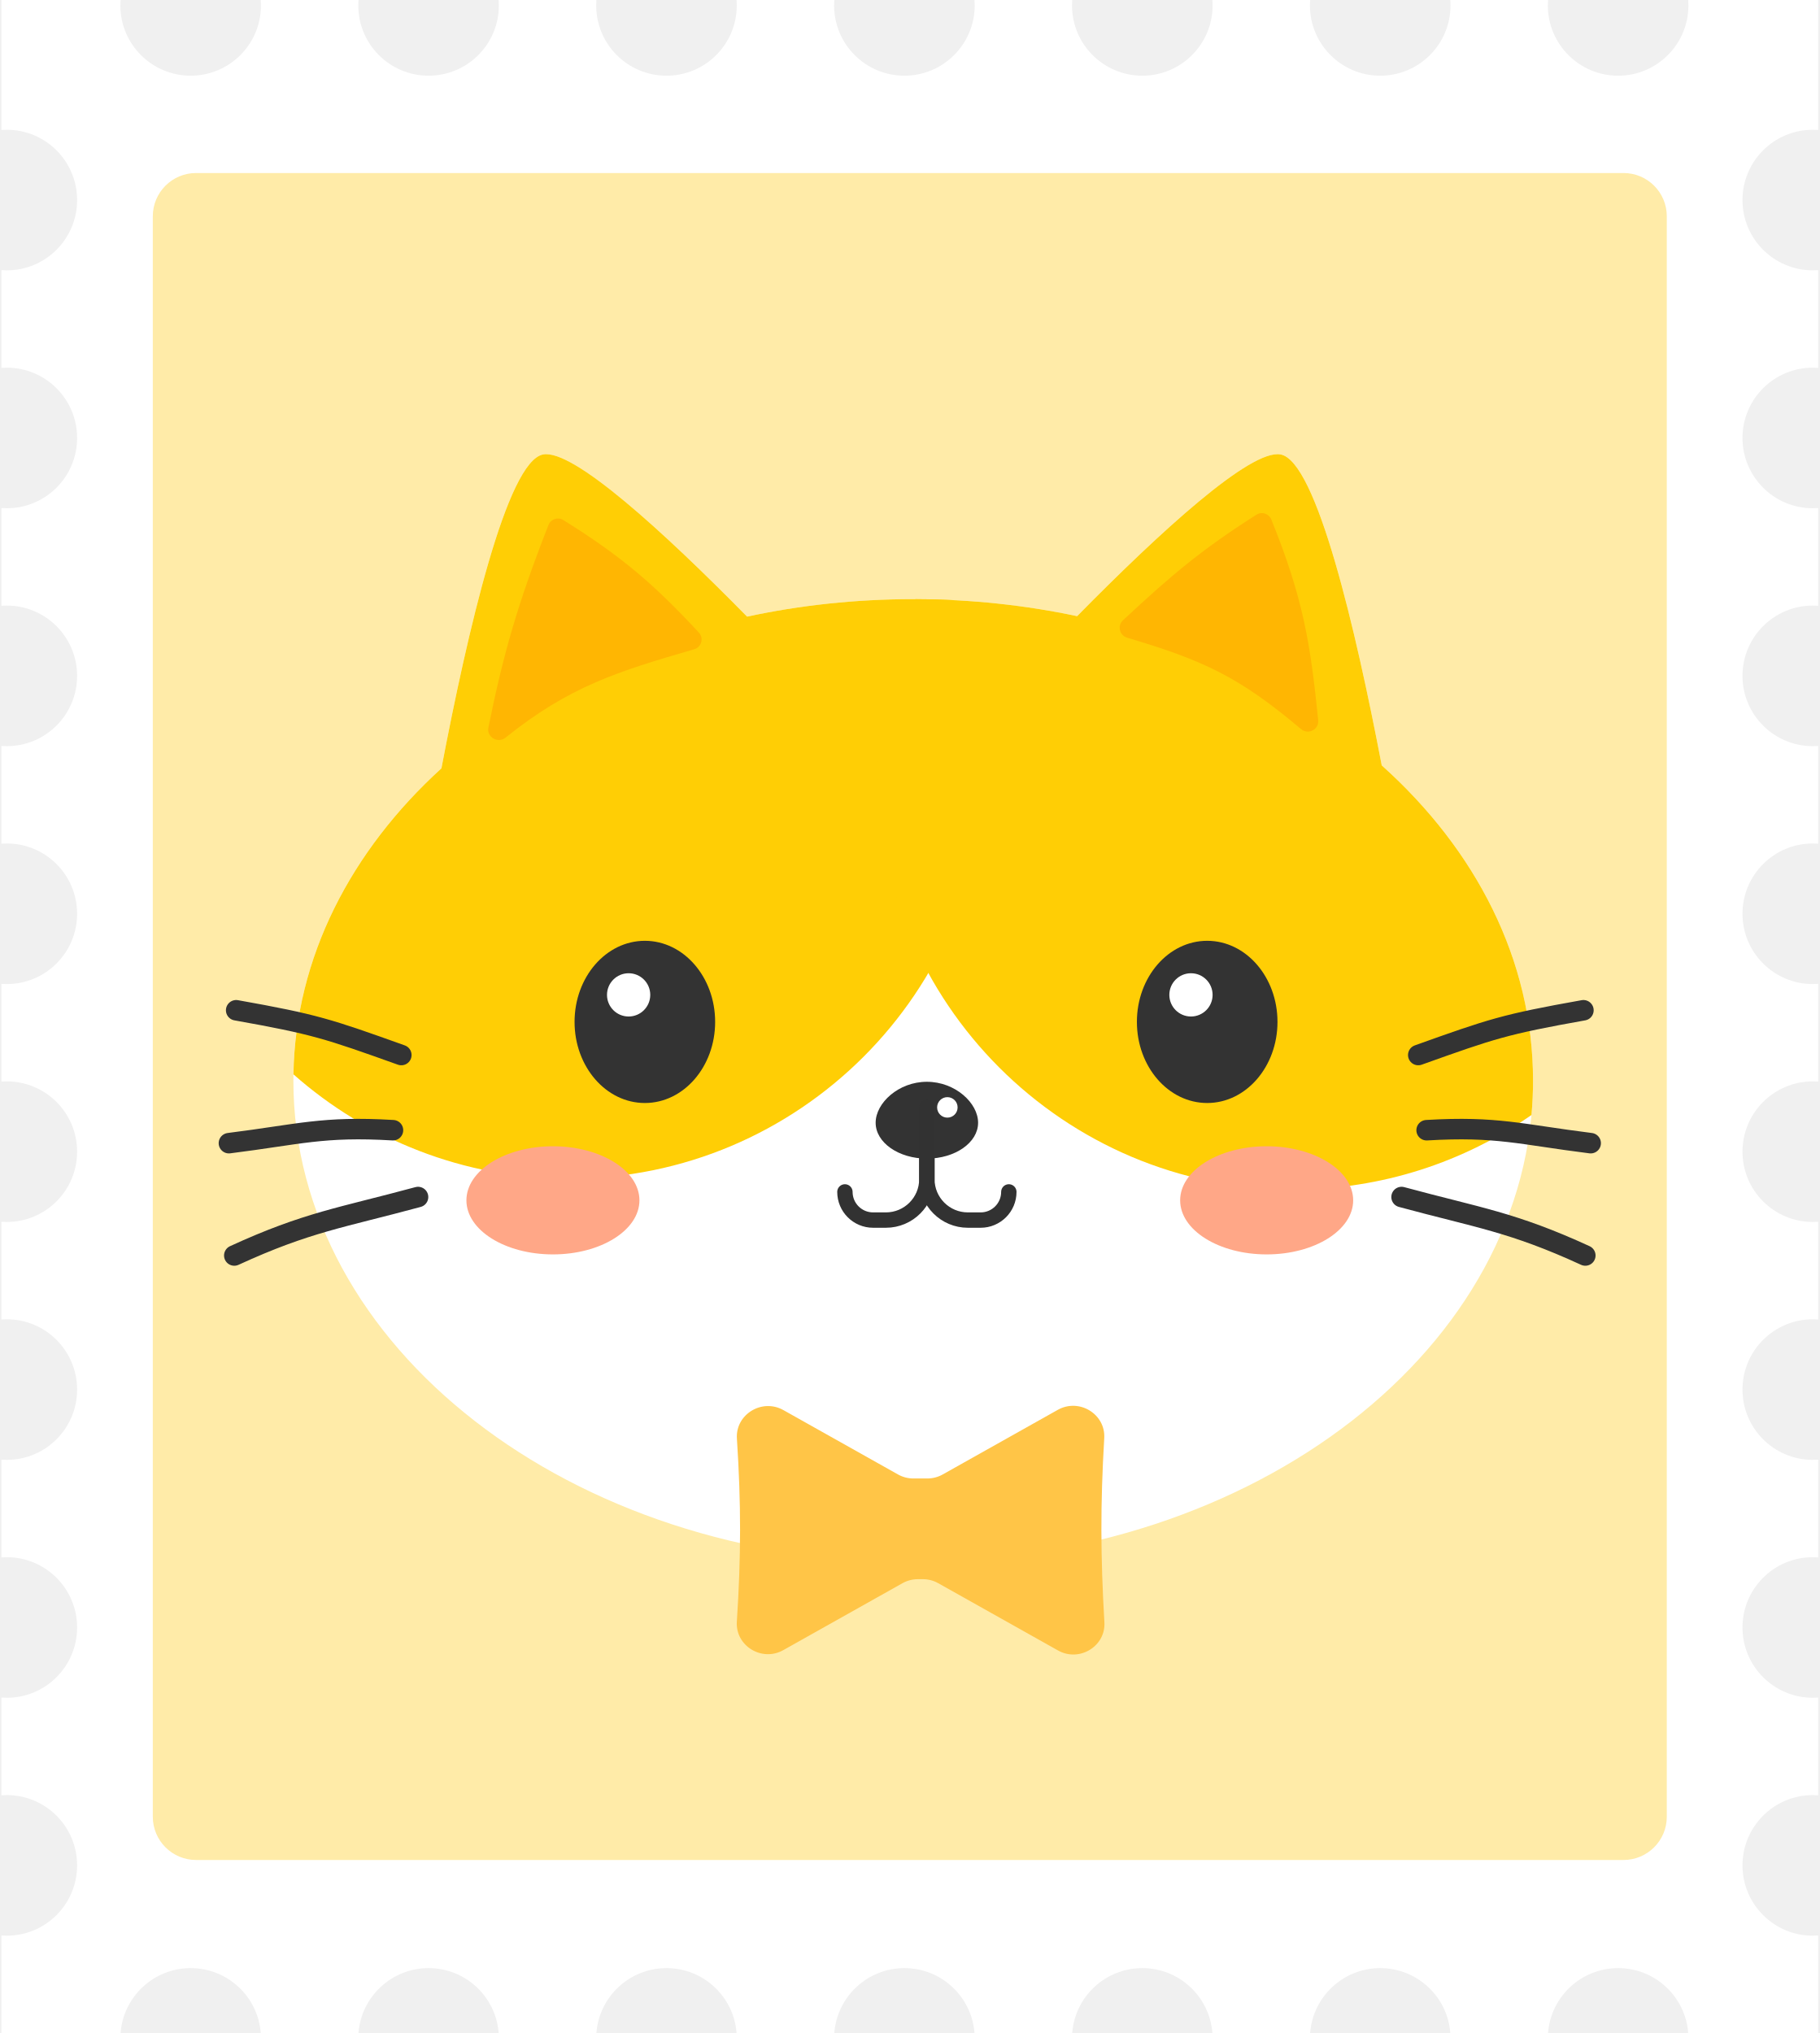
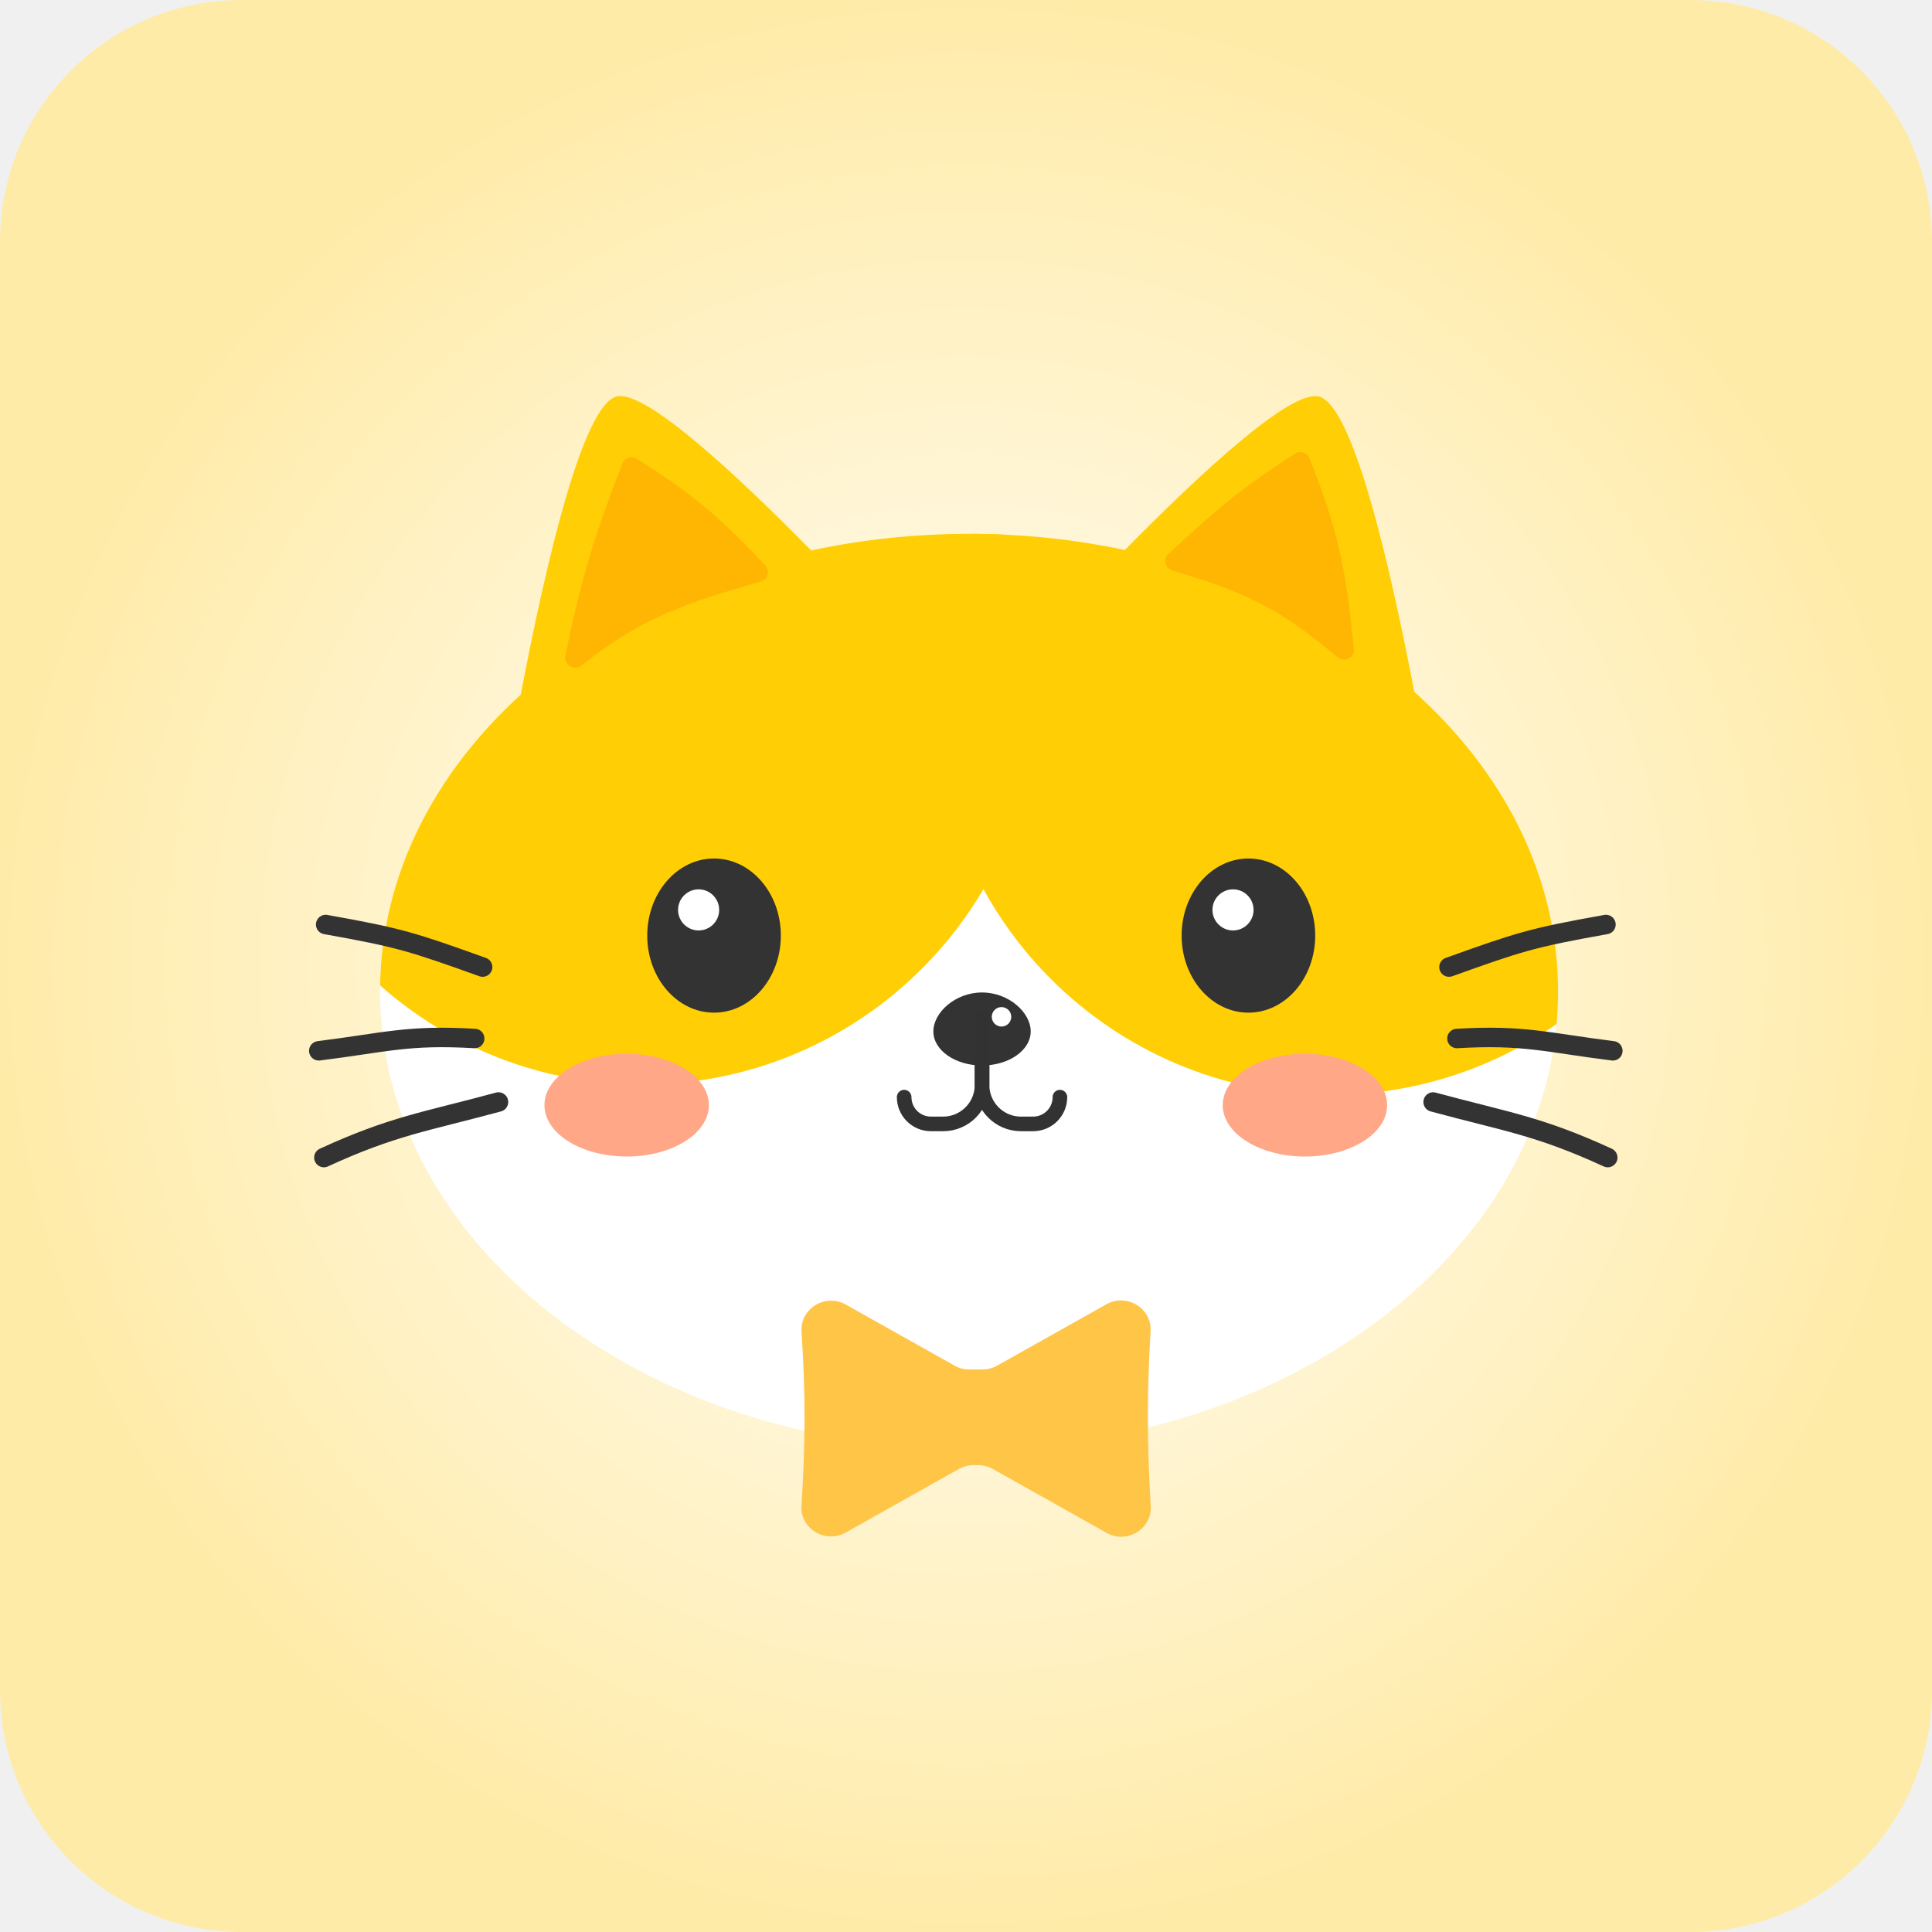
- <svg xmlns="http://www.w3.org/2000/svg" width="716" height="800" viewBox="0 0 716 800" fill="none">
+ <svg xmlns="http://www.w3.org/2000/svg" width="800" height="800" viewBox="0 0 800 800" fill="none">
  <g clip-path="url(#clip0_646_5466)">
-     <path d="M75.023 29.787C90.299 29.787 102.682 17.404 102.682 2.128C102.682 1.412 102.655 0.702 102.602 0H141.061C141.007 0.702 140.98 1.412 140.98 2.128C140.98 17.404 153.364 29.787 168.64 29.787C183.916 29.787 196.299 17.404 196.299 2.128C196.299 1.412 196.272 0.702 196.219 0H234.678C234.624 0.702 234.597 1.412 234.597 2.128C234.597 17.404 246.981 29.787 262.257 29.787C277.533 29.787 289.916 17.404 289.916 2.128C289.916 1.412 289.889 0.702 289.836 0H328.295C328.241 0.702 328.214 1.412 328.214 2.128C328.214 17.404 340.598 29.787 355.874 29.787C371.15 29.787 383.533 17.404 383.533 2.128C383.533 1.412 383.506 0.702 383.453 0H421.912C421.859 0.702 421.831 1.412 421.831 2.128C421.831 17.404 434.214 29.787 449.491 29.787C464.767 29.787 477.15 17.404 477.15 2.128C477.15 1.412 477.125 0.702 477.07 0H515.529C515.474 0.702 515.448 1.412 515.448 2.128C515.448 17.404 527.831 29.787 543.108 29.787C558.384 29.787 570.767 17.404 570.767 2.128C570.767 1.412 570.742 0.702 570.687 0H609.146C609.091 0.702 609.065 1.412 609.065 2.128C609.065 17.404 621.448 29.787 636.725 29.787C652.001 29.787 664.384 17.404 664.384 2.128C664.384 1.412 664.359 0.702 664.304 0H715.448V51.144C714.746 51.091 714.036 51.064 713.321 51.064C698.044 51.064 685.661 63.447 685.661 78.723C685.661 94 698.044 106.383 713.321 106.383C714.036 106.383 714.746 106.356 715.448 106.303V144.761C714.746 144.708 714.036 144.681 713.321 144.681C698.044 144.681 685.661 157.064 685.661 172.34C685.661 187.617 698.044 200 713.321 200C714.036 200 714.746 199.973 715.448 199.92V238.378C714.746 238.325 714.036 238.298 713.321 238.298C698.044 238.298 685.661 250.681 685.661 265.957C685.661 281.234 698.044 293.617 713.321 293.617C714.036 293.617 714.746 293.59 715.448 293.537V331.995C714.746 331.942 714.036 331.915 713.321 331.915C698.044 331.915 685.661 344.298 685.661 359.574C685.661 374.851 698.044 387.234 713.321 387.234C714.036 387.234 714.746 387.207 715.448 387.154V425.613C714.746 425.557 714.036 425.532 713.321 425.532C698.044 425.532 685.661 437.915 685.661 453.191C685.661 468.468 698.044 480.851 713.321 480.851C714.036 480.851 714.746 480.826 715.448 480.77V519.23C714.746 519.174 714.036 519.149 713.321 519.149C698.044 519.149 685.661 531.532 685.661 546.809C685.661 562.085 698.044 574.468 713.321 574.468C714.036 574.468 714.746 574.443 715.448 574.387V612.847C714.746 612.791 714.036 612.766 713.321 612.766C698.044 612.766 685.661 625.149 685.661 640.426C685.661 655.702 698.044 668.085 713.321 668.085C714.036 668.085 714.746 668.06 715.448 668.004V706.464C714.746 706.409 714.036 706.383 713.321 706.383C698.044 706.383 685.661 718.766 685.661 734.043C685.661 749.319 698.044 761.702 713.321 761.702C714.036 761.702 714.746 761.677 715.448 761.621V800H664.304C663.219 785.719 651.287 774.468 636.725 774.468C622.163 774.468 610.231 785.719 609.146 800H570.687C569.602 785.719 557.67 774.468 543.108 774.468C528.546 774.468 516.614 785.719 515.529 800H477.07C475.984 785.719 464.053 774.468 449.491 774.468C434.929 774.468 422.999 785.719 421.912 800H383.453C382.366 785.719 370.434 774.468 355.874 774.468C341.314 774.468 329.382 785.719 328.295 800H289.836C288.749 785.719 276.817 774.468 262.257 774.468C247.697 774.468 235.764 785.719 234.678 800H196.219C195.132 785.719 183.2 774.468 168.64 774.468C154.08 774.468 142.147 785.719 141.061 800H102.602C101.515 785.719 89.583 774.468 75.023 774.468C60.463 774.468 48.53 785.719 47.444 800H0.555V761.621C1.257 761.677 1.966 761.702 2.682 761.702C17.958 761.702 30.342 749.319 30.342 734.043C30.342 718.766 17.958 706.383 2.682 706.383C1.966 706.383 1.257 706.409 0.555 706.464V668.004C1.257 668.06 1.966 668.085 2.682 668.085C17.958 668.085 30.342 655.702 30.342 640.426C30.342 625.149 17.958 612.766 2.682 612.766C1.966 612.766 1.257 612.791 0.555 612.847V574.387C1.257 574.443 1.966 574.468 2.682 574.468C17.958 574.468 30.342 562.085 30.342 546.809C30.342 531.532 17.958 519.149 2.682 519.149C1.966 519.149 1.257 519.174 0.555 519.23V480.77C1.257 480.826 1.966 480.851 2.682 480.851C17.958 480.851 30.342 468.468 30.342 453.191C30.342 437.915 17.958 425.532 2.682 425.532C1.966 425.532 1.257 425.557 0.555 425.613V387.154C1.257 387.207 1.966 387.234 2.682 387.234C17.958 387.234 30.342 374.851 30.342 359.574C30.342 344.298 17.958 331.915 2.682 331.915C1.966 331.915 1.257 331.942 0.555 331.995V293.537C1.257 293.59 1.966 293.617 2.682 293.617C17.958 293.617 30.342 281.234 30.342 265.957C30.342 250.681 17.958 238.298 2.682 238.298C1.966 238.298 1.257 238.325 0.555 238.378V199.92C1.257 199.973 1.966 200 2.682 200C17.958 200 30.342 187.617 30.342 172.34C30.342 157.064 17.958 144.681 2.682 144.681C1.966 144.681 1.257 144.708 0.555 144.761V106.303C1.257 106.356 1.966 106.383 2.682 106.383C17.958 106.383 30.342 94 30.342 78.723C30.342 63.447 17.958 51.064 2.682 51.064C1.966 51.064 1.257 51.091 0.555 51.144V0H47.444C47.39 0.702 47.363 1.412 47.363 2.128C47.363 17.404 59.747 29.787 75.023 29.787Z" fill="white" />
-     <path d="M638.852 68.086H77.15C67.75 68.086 60.129 75.707 60.129 85.107V714.894C60.129 724.295 67.75 731.916 77.15 731.916H638.852C648.253 731.916 655.874 724.295 655.874 714.894V85.107C655.874 75.707 648.253 68.086 638.852 68.086Z" fill="#FFEBA8" />
-     <path d="M293.969 242.649C261.037 209.173 225.528 176.662 213.729 178.825C199.482 181.436 183.933 248.553 173.695 302.351C137.372 335.435 115.445 378.348 115.445 425.24C115.445 529.884 224.642 614.714 359.342 614.714C494.041 614.714 603.241 529.884 603.241 425.24C603.241 377.798 580.794 334.43 543.705 301.191C533.467 247.594 518.037 181.417 503.892 178.825C492.118 176.667 456.718 209.052 423.838 242.461C403.294 238.096 381.669 235.766 359.342 235.766C336.698 235.766 314.774 238.164 293.969 242.649Z" fill-rule="evenodd" clip-rule="evenodd" fill="white" />
-     <path d="M223.959 463.829C314.439 463.829 387.788 390.48 387.788 299.999C387.788 277.346 383.191 255.767 374.878 236.144C369.742 235.893 364.563 235.766 359.345 235.766C336.701 235.766 314.777 238.164 293.972 242.649C261.039 209.173 225.531 176.662 213.732 178.825C199.485 181.436 183.936 248.553 173.698 302.351C138.016 334.852 116.226 376.838 115.469 422.762C144.364 448.318 182.35 463.829 223.959 463.829Z" fill-rule="evenodd" clip-rule="evenodd" fill="#FFCE05" />
-     <path d="M602.63 438.757C576.102 457.242 543.851 468.084 509.064 468.084C418.583 468.084 345.234 394.735 345.234 304.255C345.234 279.805 350.59 256.606 360.193 235.767C382.219 235.825 403.556 238.152 423.84 242.461C456.719 209.052 492.119 176.667 503.894 178.825C518.039 181.417 533.468 247.594 543.707 301.191C580.796 334.43 603.243 377.798 603.243 425.24C603.243 429.782 603.034 434.289 602.63 438.757Z" fill-rule="evenodd" clip-rule="evenodd" fill="#FFCE05" />
-     <path d="M558.078 415.165C587.04 404.807 592.061 403.075 623.07 397.547" stroke-width="8.063" stroke-linecap="round" stroke-linejoin="round" stroke="#333333" />
-     <path d="M551.508 471.039C581.589 479.192 595.121 480.856 623.814 494.048" stroke-width="8.063" stroke-linecap="round" stroke-linejoin="round" stroke="#333333" />
-     <path d="M561.367 444.744C589.065 443.114 598.265 446.382 625.925 449.846" stroke-width="8.063" stroke-linecap="round" stroke-linejoin="round" stroke="#333333" />
-     <path d="M157.92 415.165C128.96 404.807 123.941 403.075 92.93 397.547" stroke-width="8.063" stroke-linecap="round" stroke-linejoin="round" stroke="#333333" />
-     <path d="M164.497 471.039C134.415 479.192 120.882 480.856 92.191 494.048" stroke-width="8.063" stroke-linecap="round" stroke-linejoin="round" stroke="#333333" />
-     <path d="M154.636 444.744C126.937 443.114 117.738 446.382 90.078 449.846" stroke-width="8.063" stroke-linecap="round" stroke-linejoin="round" stroke="#333333" />
-     <path d="M384.876 441.811C384.876 449.607 375.851 455.922 364.719 455.922C353.587 455.922 344.562 449.607 344.562 441.811C344.562 434.019 353.587 425.688 364.719 425.688C375.851 425.688 384.876 434.019 384.876 441.811Z" fill="#333333" />
-     <path d="M364.72 435.766V463.987C364.72 472.893 357.5 480.11 348.594 480.11H343.555C337.432 480.11 332.469 475.149 332.469 469.025" stroke-width="6.047" stroke-linecap="round" stroke-linejoin="round" stroke="#323232" />
-     <path d="M364.719 435.766V463.987C364.719 472.893 371.938 480.11 380.844 480.11H385.883C392.006 480.11 396.97 475.149 396.97 469.025" stroke-width="6.047" stroke-linecap="round" stroke-linejoin="round" stroke="#323232" />
-     <path d="M372.781 439.797C375.008 439.797 376.813 437.992 376.813 435.766C376.813 433.539 375.008 431.734 372.781 431.734C370.555 431.734 368.75 433.539 368.75 435.766C368.75 437.992 370.555 439.797 372.781 439.797Z" fill="white" />
+     <path d="M777.143 0H22.857C10.233 0 0 9.184 0 20.513V779.487C0 790.816 10.233 800 22.857 800H777.143C789.767 800 800 790.816 800 779.487V20.513C800 9.184 789.767 0 777.143 0Z" fill="url(#paint0_radial_646_5466)" />
+     <path d="M335.891 227.926C302.959 194.45 267.45 161.94 255.651 164.102C241.404 166.713 225.854 233.831 215.617 287.628C179.294 320.712 157.367 363.626 157.367 410.517C157.367 515.162 266.564 599.992 401.264 599.992C535.963 599.992 645.163 515.162 645.163 410.517C645.163 363.076 622.716 319.707 585.627 286.469C575.388 232.871 559.959 166.695 545.814 164.102C534.04 161.944 498.64 194.329 465.76 227.739C445.216 223.374 423.591 221.043 401.264 221.043C378.62 221.043 356.696 223.441 335.891 227.926Z" fill-rule="evenodd" clip-rule="evenodd" fill="white" />
+     <path d="M265.88 449.106C356.361 449.106 429.71 375.758 429.71 285.277C429.71 262.623 425.113 241.045 416.8 221.421C411.664 221.171 406.485 221.043 401.267 221.043C378.623 221.043 356.699 223.441 335.894 227.926C302.961 194.45 267.453 161.94 255.654 164.102C241.407 166.713 225.857 233.831 215.62 287.628C179.937 320.129 158.148 362.115 157.391 408.04C186.286 433.596 224.272 449.106 265.88 449.106Z" fill-rule="evenodd" clip-rule="evenodd" fill="#FFCE05" />
+     <path d="M644.552 424.034C618.024 442.519 585.773 453.362 550.986 453.362C460.505 453.362 387.156 380.013 387.156 289.532C387.156 265.082 392.512 241.883 402.115 221.045C424.14 221.103 445.478 223.429 465.762 227.739C498.641 194.329 534.041 161.944 545.816 164.102C559.961 166.695 575.39 232.871 585.629 286.469C622.718 319.707 645.165 363.076 645.165 410.517C645.165 415.06 644.956 419.566 644.552 424.034Z" fill-rule="evenodd" clip-rule="evenodd" fill="#FFCE05" />
+     <path d="M600 400.443C628.962 390.085 633.983 388.352 664.991 382.824" stroke-width="8.063" stroke-linecap="round" stroke-linejoin="round" stroke="#333333" />
+     <path d="M593.43 456.316C623.511 464.47 637.042 466.133 665.736 479.325" stroke-width="8.063" stroke-linecap="round" stroke-linejoin="round" stroke="#333333" />
+     <path d="M603.289 430.021C630.987 428.392 640.187 431.66 667.847 435.123" stroke-width="8.063" stroke-linecap="round" stroke-linejoin="round" stroke="#333333" />
+     <path d="M199.842 400.443C170.882 390.085 165.863 388.352 134.852 382.824" stroke-width="8.063" stroke-linecap="round" stroke-linejoin="round" stroke="#333333" />
+     <path d="M206.418 456.316C176.337 464.47 162.803 466.133 134.113 479.325" stroke-width="8.063" stroke-linecap="round" stroke-linejoin="round" stroke="#333333" />
+     <path d="M196.557 430.021C168.859 428.392 159.66 431.66 132 435.123" stroke-width="8.063" stroke-linecap="round" stroke-linejoin="round" stroke="#333333" />
+     <path d="M426.798 427.088C426.798 434.884 417.773 441.199 406.641 441.199C395.509 441.199 386.484 434.884 386.484 427.088C386.484 419.297 395.509 410.965 406.641 410.965C417.773 410.965 426.798 419.297 426.798 427.088Z" fill="#333333" />
+     <path d="M406.642 421.043V449.264C406.642 458.171 399.422 465.388 390.516 465.388H385.477C379.354 465.388 374.391 460.426 374.391 454.303" stroke-width="6.047" stroke-linecap="round" stroke-linejoin="round" stroke="#323232" />
+     <path d="M406.641 421.043V449.264C406.641 458.171 413.86 465.388 422.766 465.388H427.805C433.928 465.388 438.892 460.426 438.892 454.303" stroke-width="6.047" stroke-linecap="round" stroke-linejoin="round" stroke="#323232" />
+     <path d="M414.703 425.074C416.93 425.074 418.735 423.27 418.735 421.043C418.735 418.817 416.93 417.012 414.703 417.012C412.477 417.012 410.672 418.817 410.672 421.043C410.672 423.27 412.477 425.074 414.703 425.074Z" fill="white" />
    <g style="mix-blend-mode:multiply">
-       <path d="M192.175 286.304C198.127 256.851 203.889 237.041 215.82 206.577C216.73 204.253 219.53 203.314 221.649 204.633C244.763 219.021 257.478 230.044 275.008 248.917C277.039 251.103 276.035 254.656 273.17 255.488C242.843 264.292 223.998 270.149 198.919 290.271C195.923 292.675 191.414 290.069 192.175 286.304Z" fill="#FFCE05" fill-opacity="0.6" />
-       <path d="M518.708 283.438C515.67 253.244 512.78 235.292 500.24 204.393C499.304 202.09 496.508 201.195 494.41 202.529C473.453 215.858 461.491 225.753 441.865 244.103C439.589 246.232 440.499 250.032 443.487 250.924C473.261 259.808 487.351 266.13 511.959 286.915C514.755 289.276 519.074 287.078 518.708 283.438Z" fill="#FFCE05" fill-opacity="0.6" />
+       <path d="M234.097 271.582C240.049 242.128 245.81 222.319 257.742 191.854C258.652 189.53 261.452 188.591 263.57 189.91C286.685 204.299 299.399 215.321 316.93 234.194C318.961 236.38 317.957 239.933 315.092 240.765C284.765 249.569 265.92 255.426 240.841 275.548C237.845 277.952 233.336 275.347 234.097 271.582Z" fill="#FFCE05" fill-opacity="0.6" />
+       <path d="M560.63 268.715C557.592 238.521 554.702 220.57 542.162 189.67C541.226 187.368 538.43 186.472 536.332 187.806C515.375 201.135 503.413 211.031 483.787 229.38C481.511 231.509 482.421 235.31 485.409 236.201C515.183 245.086 529.272 251.408 553.881 272.192C556.677 274.553 560.996 272.355 560.63 268.715Z" fill="#FFCE05" fill-opacity="0.6" />
    </g>
-     <path d="M253.746 434.041C269.021 434.041 281.405 419.752 281.405 402.126C281.405 384.5 269.021 370.211 253.746 370.211C238.47 370.211 226.086 384.5 226.086 402.126C226.086 419.752 238.47 434.041 253.746 434.041Z" fill="#333333" />
-     <path d="M247.362 400.002C252.062 400.002 255.873 396.191 255.873 391.491C255.873 386.791 252.062 382.98 247.362 382.98C242.662 382.98 238.852 386.791 238.852 391.491C238.852 396.191 242.662 400.002 247.362 400.002Z" fill="white" />
-     <path d="M475.023 434.041C490.299 434.041 502.682 419.752 502.682 402.126C502.682 384.5 490.299 370.211 475.023 370.211C459.747 370.211 447.363 384.5 447.363 402.126C447.363 419.752 459.747 434.041 475.023 434.041Z" fill="#333333" />
-     <path d="M468.64 400.002C473.34 400.002 477.15 396.191 477.15 391.491C477.15 386.791 473.34 382.98 468.64 382.98C463.939 382.98 460.129 386.791 460.129 391.491C460.129 396.191 463.939 400.002 468.64 400.002Z" fill="white" />
-     <path d="M370.943 580.216C369.108 581.246 367.026 581.79 364.907 581.79H359.405C357.286 581.79 355.204 581.246 353.369 580.216L308.265 554.884C299.814 550.139 289.351 556.616 289.968 566.088C291.651 591.931 291.618 612.314 289.94 638.161C289.325 647.624 299.777 654.084 308.22 649.339L355.132 622.995C356.967 621.965 359.048 621.42 361.168 621.42H363.145C365.264 621.42 367.345 621.965 369.18 622.995L416.322 649.467C424.72 654.186 435.127 647.82 434.574 638.403C433.05 612.373 432.978 591.914 434.514 565.897C435.071 556.458 424.644 550.058 416.227 554.786L370.943 580.216Z" fill="#FFC547" />
-     <path d="M217.574 493.616C236.375 493.616 251.616 484.09 251.616 472.339C251.616 460.588 236.375 451.062 217.574 451.062C198.773 451.062 183.531 460.588 183.531 472.339C183.531 484.09 198.773 493.616 217.574 493.616Z" fill="#FFA787" />
-     <path d="M498.425 493.616C517.227 493.616 532.468 484.09 532.468 472.339C532.468 460.588 517.227 451.062 498.425 451.062C479.624 451.062 464.383 460.588 464.383 472.339C464.383 484.09 479.624 493.616 498.425 493.616Z" fill="#FFA787" />
+     <path d="M295.667 419.318C310.943 419.318 323.327 405.029 323.327 387.403C323.327 369.777 310.943 355.488 295.667 355.488C280.391 355.488 268.008 369.777 268.008 387.403C268.008 405.029 280.391 419.318 295.667 419.318Z" fill="#333333" />
+     <path d="M289.284 385.279C293.984 385.279 297.795 381.469 297.795 376.768C297.795 372.068 293.984 368.258 289.284 368.258C284.584 368.258 280.773 372.068 280.773 376.768C280.773 381.469 284.584 385.279 289.284 385.279Z" fill="white" />
+     <path d="M516.945 419.318C532.221 419.318 544.604 405.029 544.604 387.403C544.604 369.777 532.221 355.488 516.945 355.488C501.669 355.488 489.285 369.777 489.285 387.403C489.285 405.029 501.669 419.318 516.945 419.318Z" fill="#333333" />
+     <path d="M510.561 385.279C515.262 385.279 519.072 381.469 519.072 376.768C519.072 372.068 515.262 368.258 510.561 368.258C505.861 368.258 502.051 372.068 502.051 376.768C502.051 381.469 505.861 385.279 510.561 385.279Z" fill="white" />
+     <path d="M412.865 565.493C411.03 566.523 408.948 567.068 406.829 567.068H401.327C399.208 567.068 397.126 566.523 395.291 565.493L350.187 540.161C341.735 535.417 331.272 541.893 331.89 551.366C333.573 577.208 333.54 597.591 331.862 623.438C331.247 632.902 341.699 639.361 350.142 634.617L397.054 608.272C398.889 607.242 400.97 606.697 403.089 606.697H405.066C407.186 606.697 409.267 607.242 411.102 608.272L458.244 634.744C466.641 639.463 477.049 633.097 476.495 623.68C474.972 597.651 474.9 577.191 476.436 551.174C476.993 541.736 466.566 535.336 458.149 540.063L412.865 565.493Z" fill="#FFC547" />
+     <path d="M259.496 478.893C278.297 478.893 293.538 469.367 293.538 457.616C293.538 445.866 278.297 436.34 259.496 436.34C240.694 436.34 225.453 445.866 225.453 457.616C225.453 469.367 240.694 478.893 259.496 478.893Z" fill="#FFA787" />
+     <path d="M540.347 478.893C559.148 478.893 574.39 469.367 574.39 457.616C574.39 445.866 559.148 436.34 540.347 436.34C521.546 436.34 506.305 445.866 506.305 457.616C506.305 469.367 521.546 478.893 540.347 478.893Z" fill="#FFA787" />
  </g>
  <defs>
+     <radialGradient id="paint0_radial_646_5466" cx="0" cy="0" r="1" gradientUnits="userSpaceOnUse" gradientTransform="translate(400 400) rotate(90) scale(400)">
+       <stop stop-color="white" />
+       <stop offset="1" stop-color="#FFEBA8" />
+     </radialGradient>
    <clipPath id="clip0_646_5466">
-       <rect width="716" height="800" fill="white" />
+       <rect width="800" height="800" rx="100" fill="white" />
    </clipPath>
  </defs>
</svg>
